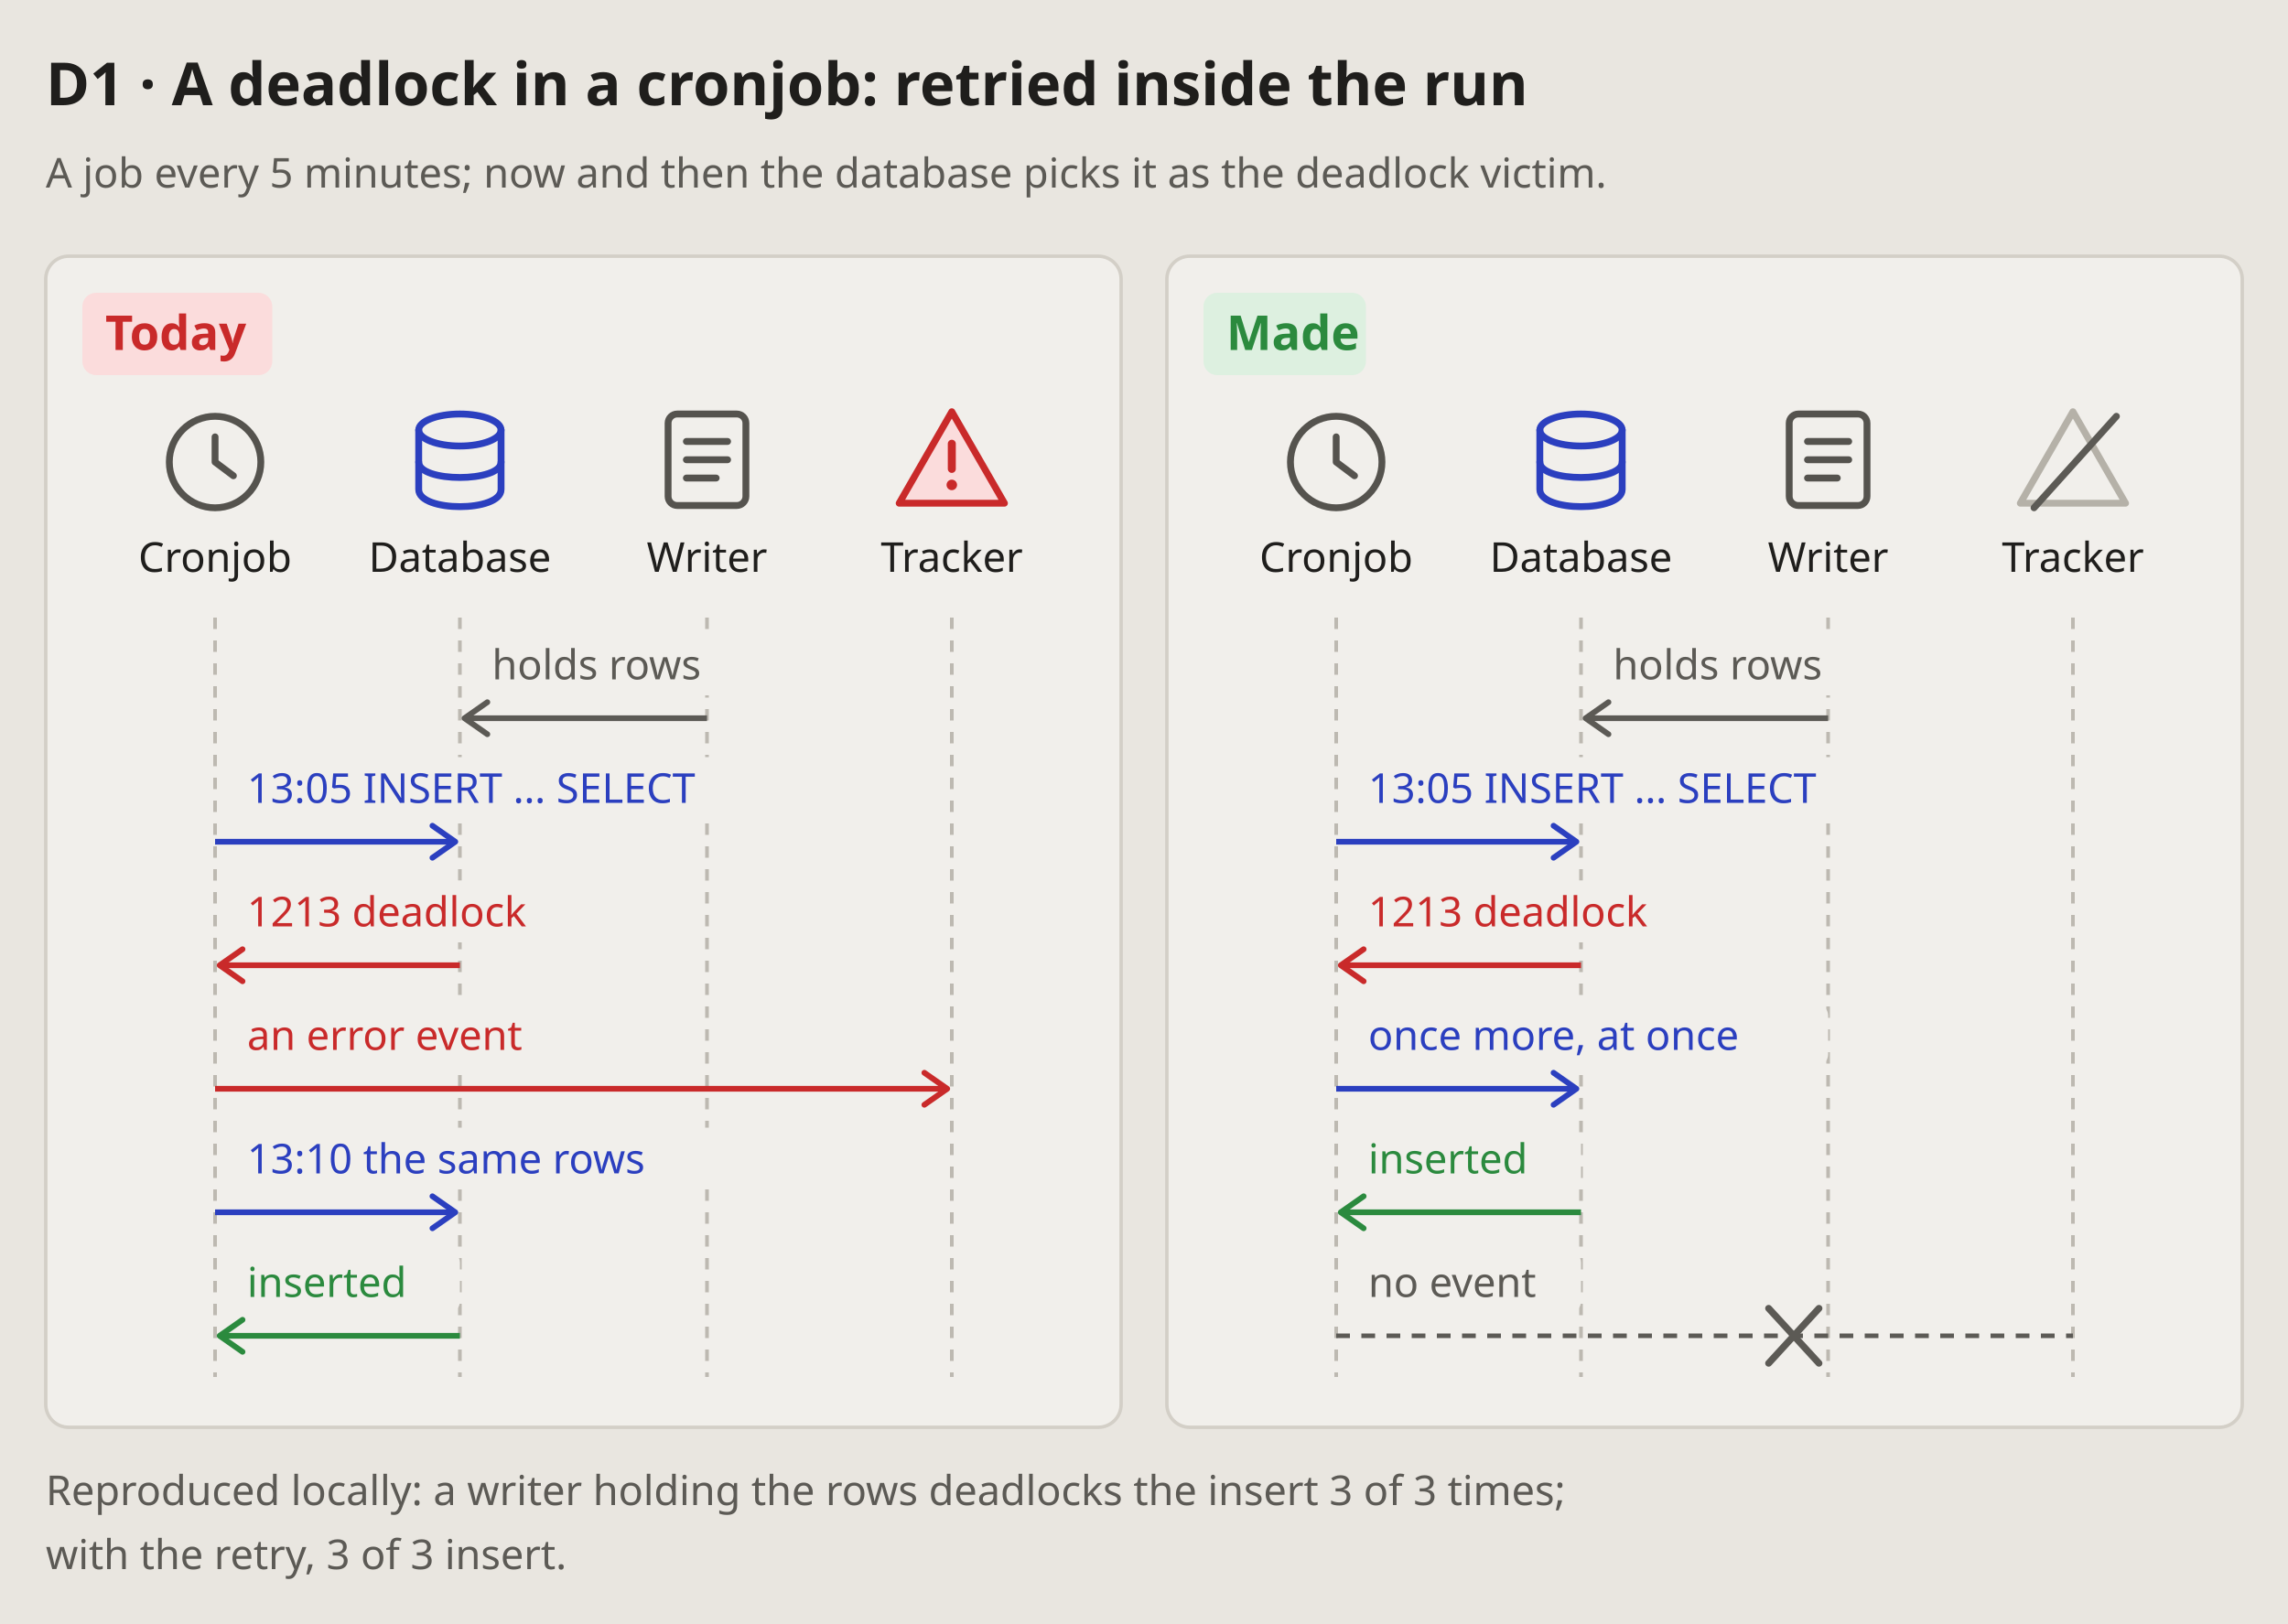
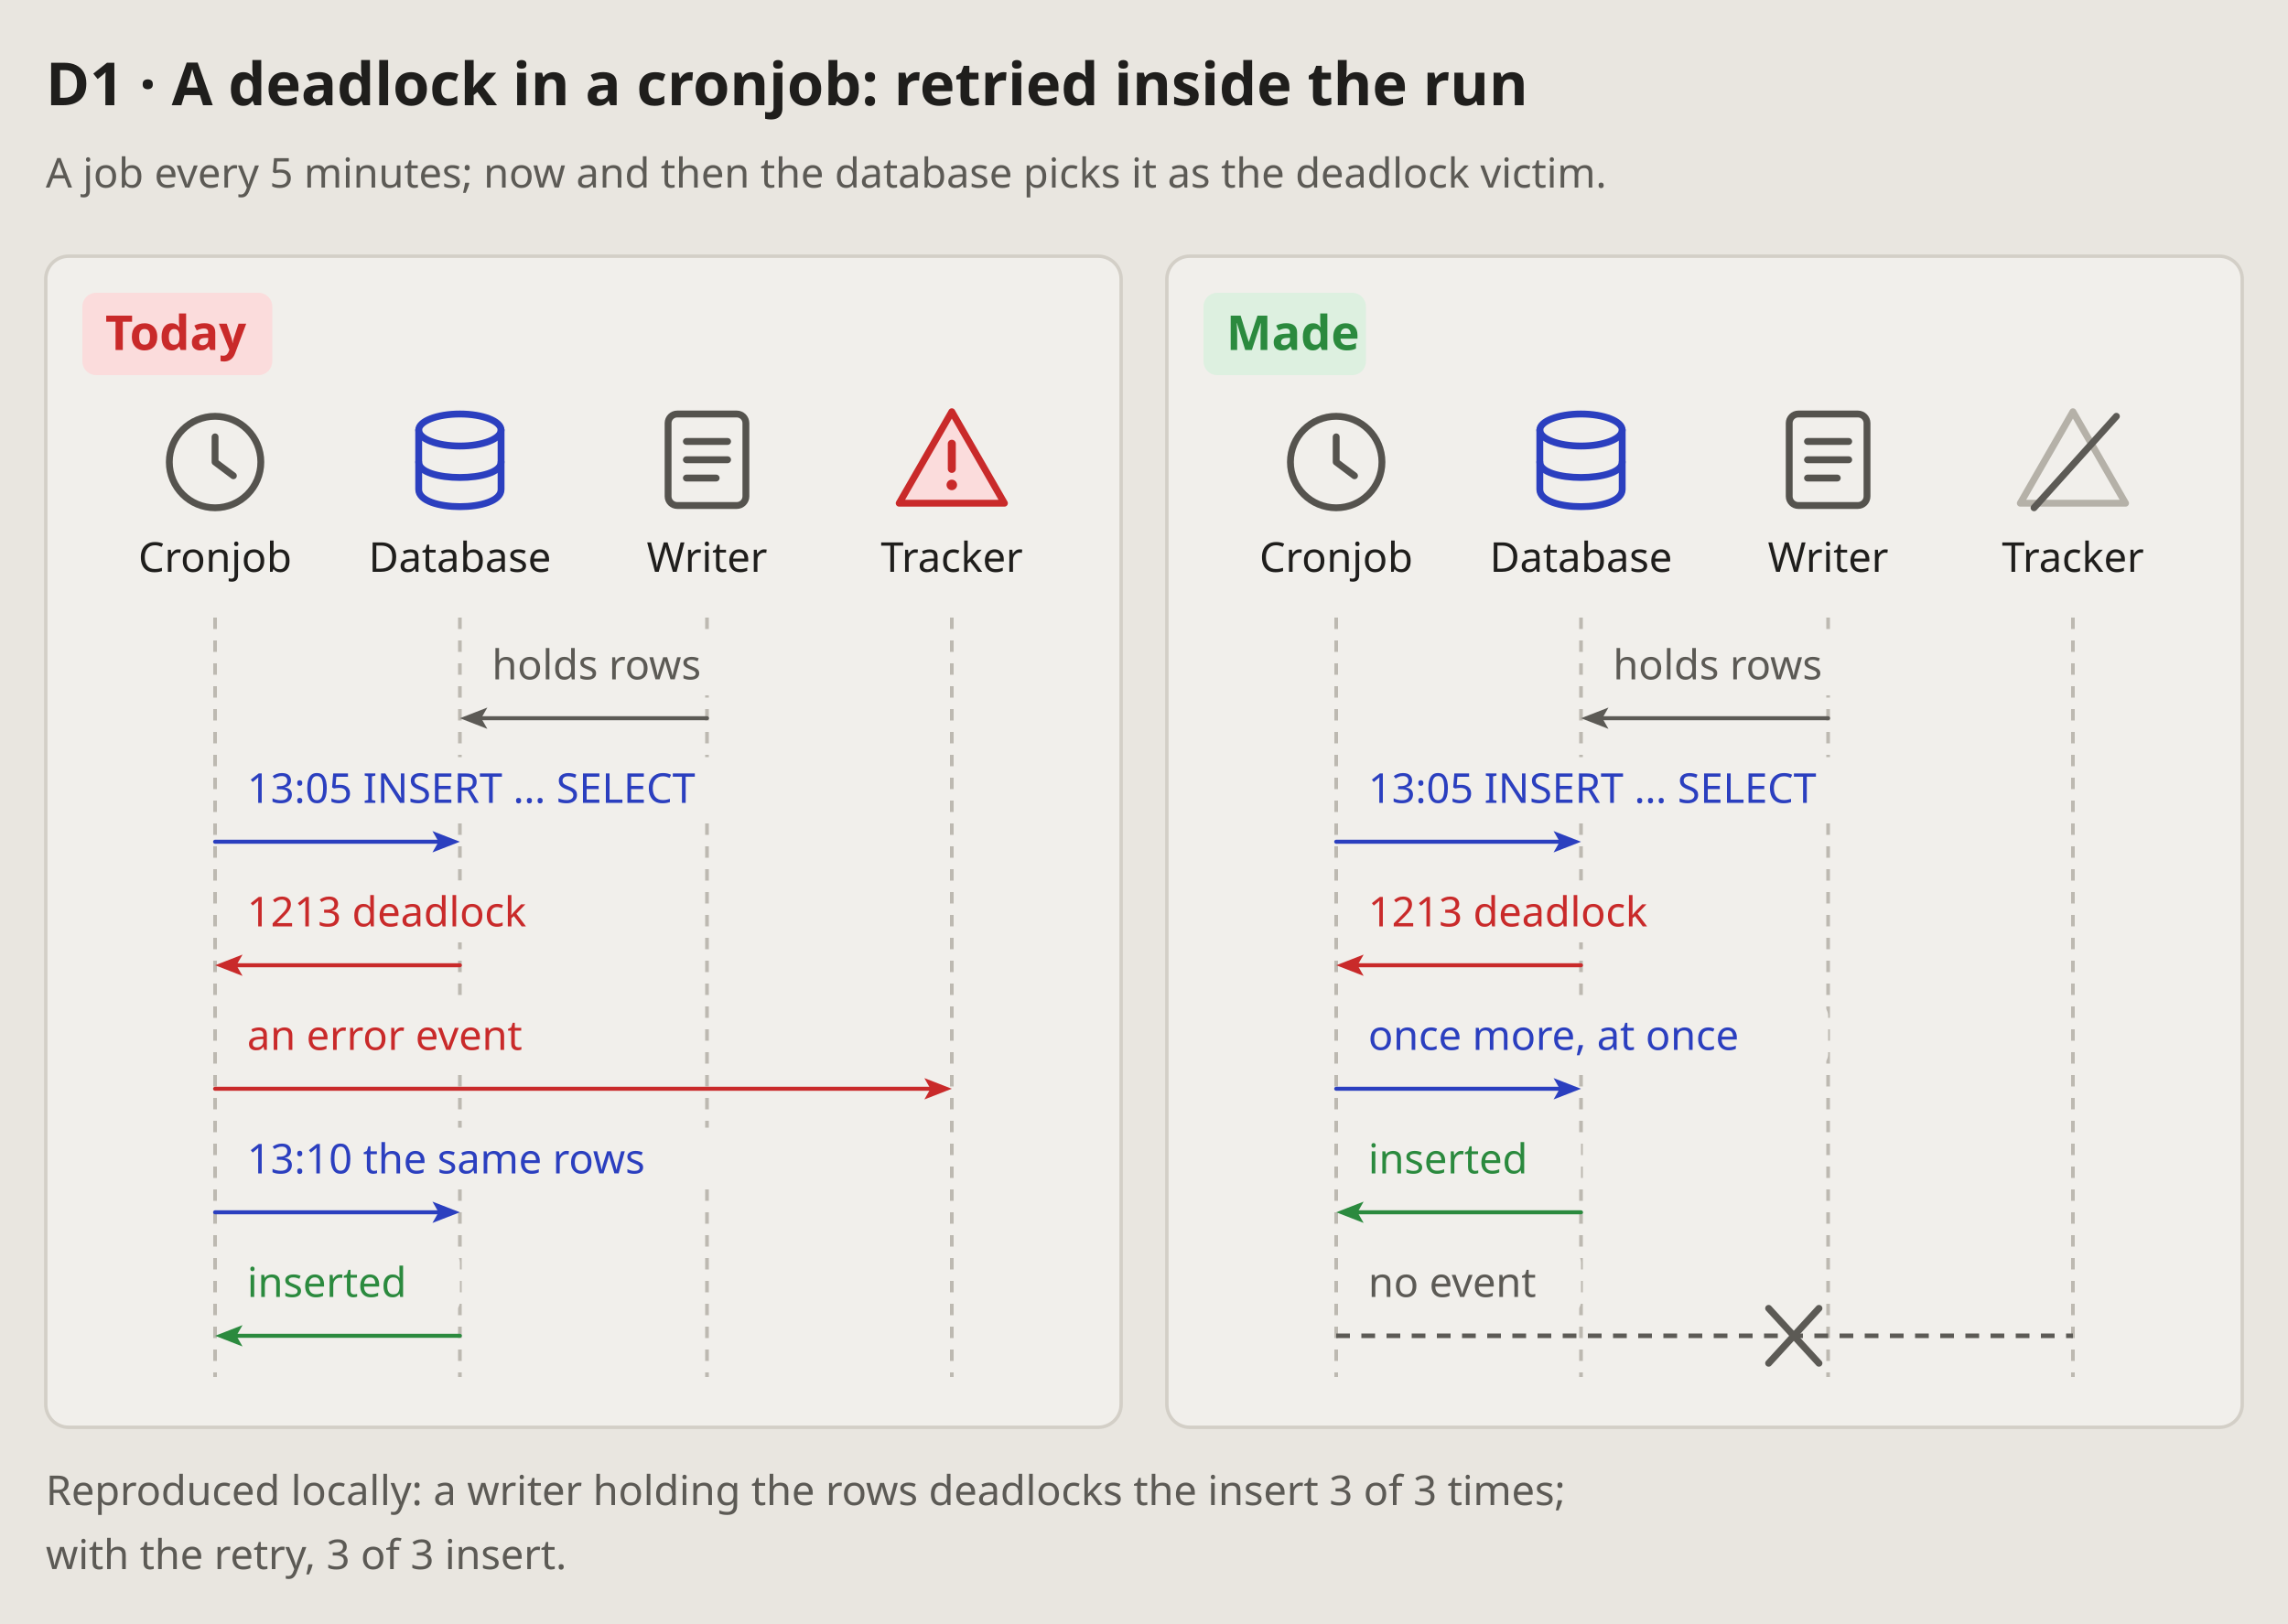
<svg xmlns="http://www.w3.org/2000/svg" viewBox="0 0 1000 710" width="1000" height="710" font-family="Noto Sans, Ubuntu, system-ui, sans-serif">
+   <defs>
+     <marker id="arrow-text" viewBox="0 0 12 12" refX="8" refY="6" markerUnits="userSpaceOnUse" markerWidth="16" markerHeight="16" orient="auto-start-reverse">
+       <path d="M2 2.5 L11 6 L2 9.5 L4 6 z" fill="#1F1E1C" stroke-linejoin="round" />
+     </marker>
+     <marker id="arrow-blue" viewBox="0 0 12 12" refX="8" refY="6" markerUnits="userSpaceOnUse" markerWidth="16" markerHeight="16" orient="auto-start-reverse">
+       <path d="M2 2.5 L11 6 L2 9.5 L4 6 z" fill="#2B3FBF" stroke-linejoin="round" />
+     </marker>
+     <marker id="arrow-red" viewBox="0 0 12 12" refX="8" refY="6" markerUnits="userSpaceOnUse" markerWidth="16" markerHeight="16" orient="auto-start-reverse">
+       <path d="M2 2.5 L11 6 L2 9.5 L4 6 z" fill="#C92A2A" stroke-linejoin="round" />
+     </marker>
+     <marker id="arrow-green" viewBox="0 0 12 12" refX="8" refY="6" markerUnits="userSpaceOnUse" markerWidth="16" markerHeight="16" orient="auto-start-reverse">
+       <path d="M2 2.5 L11 6 L2 9.5 L4 6 z" fill="#2B8A3E" stroke-linejoin="round" />
+     </marker>
+     <marker id="arrow-grey" viewBox="0 0 12 12" refX="8" refY="6" markerUnits="userSpaceOnUse" markerWidth="16" markerHeight="16" orient="auto-start-reverse">
+       <path d="M2 2.5 L11 6 L2 9.5 L4 6 z" fill="#5C5A55" stroke-linejoin="round" />
+     </marker>
+   </defs>
  <rect width="1000" height="710" fill="#E9E6E0" />
  <text x="20" y="46" font-size="26" font-weight="700" fill="#1F1E1C">D1 · A deadlock in a cronjob: retried inside the run</text>
  <text x="20" y="82" font-size="18" fill="#5C5A55">A job every 5 minutes; now and then the database picks it as the deadlock victim.</text>
  <rect x="20" y="112" width="470" height="512" rx="10" fill="#F1EFEB" stroke="#D3CFC7" stroke-width="1.5" />
  <circle cx="94" cy="202" r="20" stroke="#55534E" stroke-width="3" fill="none" stroke-linejoin="round" stroke-linecap="round" />
  <path d="M94 191 V202 L102 208" stroke="#55534E" stroke-width="3" fill="none" stroke-linejoin="round" stroke-linecap="round" />
  <line x1="94" y1="270" x2="94" y2="602" stroke="#BDB9B1" stroke-width="1.6" stroke-dasharray="5 5" />
  <path d="M183 188 V214 C183 224 219 224 219 214 V188" stroke="#2B3FBF" stroke-width="3" fill="none" stroke-linejoin="round" stroke-linecap="round" />
  <ellipse cx="201" cy="188" rx="18" ry="7" stroke="#2B3FBF" stroke-width="3" fill="none" stroke-linejoin="round" stroke-linecap="round" />
  <path d="M183 202 C183 211 219 211 219 202" stroke="#2B3FBF" stroke-width="3" fill="none" stroke-linejoin="round" stroke-linecap="round" />
  <line x1="201" y1="270" x2="201" y2="602" stroke="#BDB9B1" stroke-width="1.6" stroke-dasharray="5 5" />
  <rect x="292" y="181" width="34" height="40" rx="4" stroke="#55534E" stroke-width="3" fill="none" stroke-linejoin="round" stroke-linecap="round" />
  <path d="M300 193 H318 M300 201 H318 M300 209 H313" stroke="#55534E" stroke-width="3" fill="none" stroke-linejoin="round" stroke-linecap="round" />
  <line x1="309" y1="270" x2="309" y2="602" stroke="#BDB9B1" stroke-width="1.6" stroke-dasharray="5 5" />
  <path d="M416 180 L439 220 H393 Z" fill="#FBDCDC" stroke="#C92A2A" stroke-width="3" stroke-linejoin="round" />
  <path d="M416 194 V205" stroke="#C92A2A" stroke-width="3.5" stroke-linecap="round" />
  <circle cx="416" cy="212" r="2.3" fill="#C92A2A" />
  <line x1="416" y1="270" x2="416" y2="602" stroke="#BDB9B1" stroke-width="1.6" stroke-dasharray="5 5" />
-   <line x1="309" y1="314" x2="204" y2="314" stroke="#5C5A55" stroke-width="2.5" />
-   <path d="M213 307 L203 314 L213 321" fill="none" stroke="#5C5A55" stroke-width="2.5" stroke-linejoin="round" stroke-linecap="round" />
-   <line x1="94" y1="368" x2="198" y2="368" stroke="#2B3FBF" stroke-width="2.5" />
-   <path d="M189 361 L199 368 L189 375" fill="none" stroke="#2B3FBF" stroke-width="2.5" stroke-linejoin="round" stroke-linecap="round" />
-   <line x1="201" y1="422" x2="97" y2="422" stroke="#C92A2A" stroke-width="2.5" />
-   <path d="M106 415 L96 422 L106 429" fill="none" stroke="#C92A2A" stroke-width="2.5" stroke-linejoin="round" stroke-linecap="round" />
-   <line x1="94" y1="476" x2="413" y2="476" stroke="#C92A2A" stroke-width="2.5" />
-   <path d="M404 469 L414 476 L404 483" fill="none" stroke="#C92A2A" stroke-width="2.5" stroke-linejoin="round" stroke-linecap="round" />
-   <line x1="94" y1="530" x2="198" y2="530" stroke="#2B3FBF" stroke-width="2.5" />
-   <path d="M189 523 L199 530 L189 537" fill="none" stroke="#2B3FBF" stroke-width="2.5" stroke-linejoin="round" stroke-linecap="round" />
-   <line x1="201" y1="584" x2="97" y2="584" stroke="#2B8A3E" stroke-width="2.5" />
-   <path d="M106 577 L96 584 L106 591" fill="none" stroke="#2B8A3E" stroke-width="2.5" stroke-linejoin="round" stroke-linecap="round" />
+   <line x1="309" y1="314" x2="205" y2="314" stroke="#5C5A55" stroke-width="1.75" stroke-linecap="round" marker-end="url(#arrow-grey)" />
+   <line x1="94" y1="368" x2="197" y2="368" stroke="#2B3FBF" stroke-width="1.75" stroke-linecap="round" marker-end="url(#arrow-blue)" />
+   <line x1="201" y1="422" x2="98" y2="422" stroke="#C92A2A" stroke-width="1.75" stroke-linecap="round" marker-end="url(#arrow-red)" />
+   <line x1="94" y1="476" x2="412" y2="476" stroke="#C92A2A" stroke-width="1.75" stroke-linecap="round" marker-end="url(#arrow-red)" />
+   <line x1="94" y1="530" x2="197" y2="530" stroke="#2B3FBF" stroke-width="1.75" stroke-linecap="round" marker-end="url(#arrow-blue)" />
+   <line x1="201" y1="584" x2="98" y2="584" stroke="#2B8A3E" stroke-width="1.75" stroke-linecap="round" marker-end="url(#arrow-green)" />
  <rect x="510" y="112" width="470" height="512" rx="10" fill="#F1EFEB" stroke="#D3CFC7" stroke-width="1.5" />
  <circle cx="584" cy="202" r="20" stroke="#55534E" stroke-width="3" fill="none" stroke-linejoin="round" stroke-linecap="round" />
  <path d="M584 191 V202 L592 208" stroke="#55534E" stroke-width="3" fill="none" stroke-linejoin="round" stroke-linecap="round" />
  <line x1="584" y1="270" x2="584" y2="602" stroke="#BDB9B1" stroke-width="1.6" stroke-dasharray="5 5" />
  <path d="M673 188 V214 C673 224 709 224 709 214 V188" stroke="#2B3FBF" stroke-width="3" fill="none" stroke-linejoin="round" stroke-linecap="round" />
  <ellipse cx="691" cy="188" rx="18" ry="7" stroke="#2B3FBF" stroke-width="3" fill="none" stroke-linejoin="round" stroke-linecap="round" />
  <path d="M673 202 C673 211 709 211 709 202" stroke="#2B3FBF" stroke-width="3" fill="none" stroke-linejoin="round" stroke-linecap="round" />
  <line x1="691" y1="270" x2="691" y2="602" stroke="#BDB9B1" stroke-width="1.6" stroke-dasharray="5 5" />
  <rect x="782" y="181" width="34" height="40" rx="4" stroke="#55534E" stroke-width="3" fill="none" stroke-linejoin="round" stroke-linecap="round" />
  <path d="M790 193 H808 M790 201 H808 M790 209 H803" stroke="#55534E" stroke-width="3" fill="none" stroke-linejoin="round" stroke-linecap="round" />
  <line x1="799" y1="270" x2="799" y2="602" stroke="#BDB9B1" stroke-width="1.6" stroke-dasharray="5 5" />
  <path d="M906 180 L929 220 H883 Z" fill="none" stroke="#B5B1A8" stroke-width="3" stroke-linejoin="round" />
  <path d="M925 182 L889 222" stroke="#5C5A55" stroke-width="3" stroke-linecap="round" />
  <line x1="906" y1="270" x2="906" y2="602" stroke="#BDB9B1" stroke-width="1.6" stroke-dasharray="5 5" />
-   <line x1="799" y1="314" x2="694" y2="314" stroke="#5C5A55" stroke-width="2.5" />
-   <path d="M703 307 L693 314 L703 321" fill="none" stroke="#5C5A55" stroke-width="2.5" stroke-linejoin="round" stroke-linecap="round" />
-   <line x1="584" y1="368" x2="688" y2="368" stroke="#2B3FBF" stroke-width="2.5" />
-   <path d="M679 361 L689 368 L679 375" fill="none" stroke="#2B3FBF" stroke-width="2.5" stroke-linejoin="round" stroke-linecap="round" />
-   <line x1="691" y1="422" x2="587" y2="422" stroke="#C92A2A" stroke-width="2.5" />
-   <path d="M596 415 L586 422 L596 429" fill="none" stroke="#C92A2A" stroke-width="2.5" stroke-linejoin="round" stroke-linecap="round" />
-   <line x1="584" y1="476" x2="688" y2="476" stroke="#2B3FBF" stroke-width="2.5" />
-   <path d="M679 469 L689 476 L679 483" fill="none" stroke="#2B3FBF" stroke-width="2.5" stroke-linejoin="round" stroke-linecap="round" />
-   <line x1="691" y1="530" x2="587" y2="530" stroke="#2B8A3E" stroke-width="2.5" />
-   <path d="M596 523 L586 530 L596 537" fill="none" stroke="#2B8A3E" stroke-width="2.5" stroke-linejoin="round" stroke-linecap="round" />
+   <line x1="799" y1="314" x2="695" y2="314" stroke="#5C5A55" stroke-width="1.75" stroke-linecap="round" marker-end="url(#arrow-grey)" />
+   <line x1="584" y1="368" x2="687" y2="368" stroke="#2B3FBF" stroke-width="1.75" stroke-linecap="round" marker-end="url(#arrow-blue)" />
+   <line x1="691" y1="422" x2="588" y2="422" stroke="#C92A2A" stroke-width="1.75" stroke-linecap="round" marker-end="url(#arrow-red)" />
+   <line x1="584" y1="476" x2="687" y2="476" stroke="#2B3FBF" stroke-width="1.75" stroke-linecap="round" marker-end="url(#arrow-blue)" />
+   <line x1="691" y1="530" x2="588" y2="530" stroke="#2B8A3E" stroke-width="1.75" stroke-linecap="round" marker-end="url(#arrow-green)" />
  <line x1="584" y1="584" x2="906" y2="584" stroke="#5C5A55" stroke-width="2" stroke-dasharray="6 5" />
  <path d="M773 572 L795 596 M795 572 L773 596" stroke="#5C5A55" stroke-width="3" stroke-linecap="round" />
  <text x="94" y="250" font-size="18" text-anchor="middle" fill="#1F1E1C">Cronjob</text>
  <text x="201" y="250" font-size="18" text-anchor="middle" fill="#1F1E1C">Database</text>
  <text x="309" y="250" font-size="18" text-anchor="middle" fill="#1F1E1C">Writer</text>
  <text x="416" y="250" font-size="18" text-anchor="middle" fill="#1F1E1C">Tracker</text>
  <rect x="209" y="277" width="120" height="27" rx="5" fill="#F1EFEB" />
  <text x="215" y="297" font-size="18" fill="#5C5A55">holds rows</text>
  <rect x="102" y="331" width="239" height="27" rx="5" fill="#F1EFEB" />
  <text x="108" y="351" font-size="18" fill="#2B3FBF">13:05 INSERT … SELECT</text>
  <rect x="102" y="385" width="153" height="27" rx="5" fill="#F1EFEB" />
  <text x="108" y="405" font-size="18" fill="#C92A2A">1213 deadlock</text>
  <rect x="102" y="439" width="164" height="27" rx="5" fill="#F1EFEB" />
  <text x="108" y="459" font-size="18" fill="#C92A2A">an error event</text>
  <rect x="102" y="493" width="218" height="27" rx="5" fill="#F1EFEB" />
  <text x="108" y="513" font-size="18" fill="#2B3FBF">13:10 the same rows</text>
  <rect x="102" y="547" width="99" height="27" rx="5" fill="#F1EFEB" />
  <text x="108" y="567" font-size="18" fill="#2B8A3E">inserted</text>
  <rect x="36" y="128" width="83" height="36" rx="6" fill="#FBDCDC" />
  <text x="46" y="153" font-size="21" font-weight="700" fill="#C92A2A">Today</text>
  <text x="584" y="250" font-size="18" text-anchor="middle" fill="#1F1E1C">Cronjob</text>
  <text x="691" y="250" font-size="18" text-anchor="middle" fill="#1F1E1C">Database</text>
  <text x="799" y="250" font-size="18" text-anchor="middle" fill="#1F1E1C">Writer</text>
  <text x="906" y="250" font-size="18" text-anchor="middle" fill="#1F1E1C">Tracker</text>
  <rect x="699" y="277" width="120" height="27" rx="5" fill="#F1EFEB" />
  <text x="705" y="297" font-size="18" fill="#5C5A55">holds rows</text>
  <rect x="592" y="331" width="239" height="27" rx="5" fill="#F1EFEB" />
  <text x="598" y="351" font-size="18" fill="#2B3FBF">13:05 INSERT … SELECT</text>
  <rect x="592" y="385" width="153" height="27" rx="5" fill="#F1EFEB" />
  <text x="598" y="405" font-size="18" fill="#C92A2A">1213 deadlock</text>
  <rect x="592" y="439" width="207" height="27" rx="5" fill="#F1EFEB" />
  <text x="598" y="459" font-size="18" fill="#2B3FBF">once more, at once</text>
  <rect x="592" y="493" width="99" height="27" rx="5" fill="#F1EFEB" />
  <text x="598" y="513" font-size="18" fill="#2B8A3E">inserted</text>
  <rect x="592" y="547" width="99" height="27" rx="5" fill="#F1EFEB" />
  <text x="598" y="567" font-size="18" fill="#5C5A55">no event</text>
  <rect x="526" y="128" width="71" height="36" rx="6" fill="#DDF0E0" />
  <text x="536" y="153" font-size="21" font-weight="700" fill="#2B8A3E">Made</text>
  <text x="20" y="658" font-size="18" fill="#5C5A55">Reproduced locally: a writer holding the rows deadlocks the insert 3 of 3 times;</text>
  <text x="20" y="686" font-size="18" fill="#5C5A55">with the retry, 3 of 3 insert.</text>
</svg>
